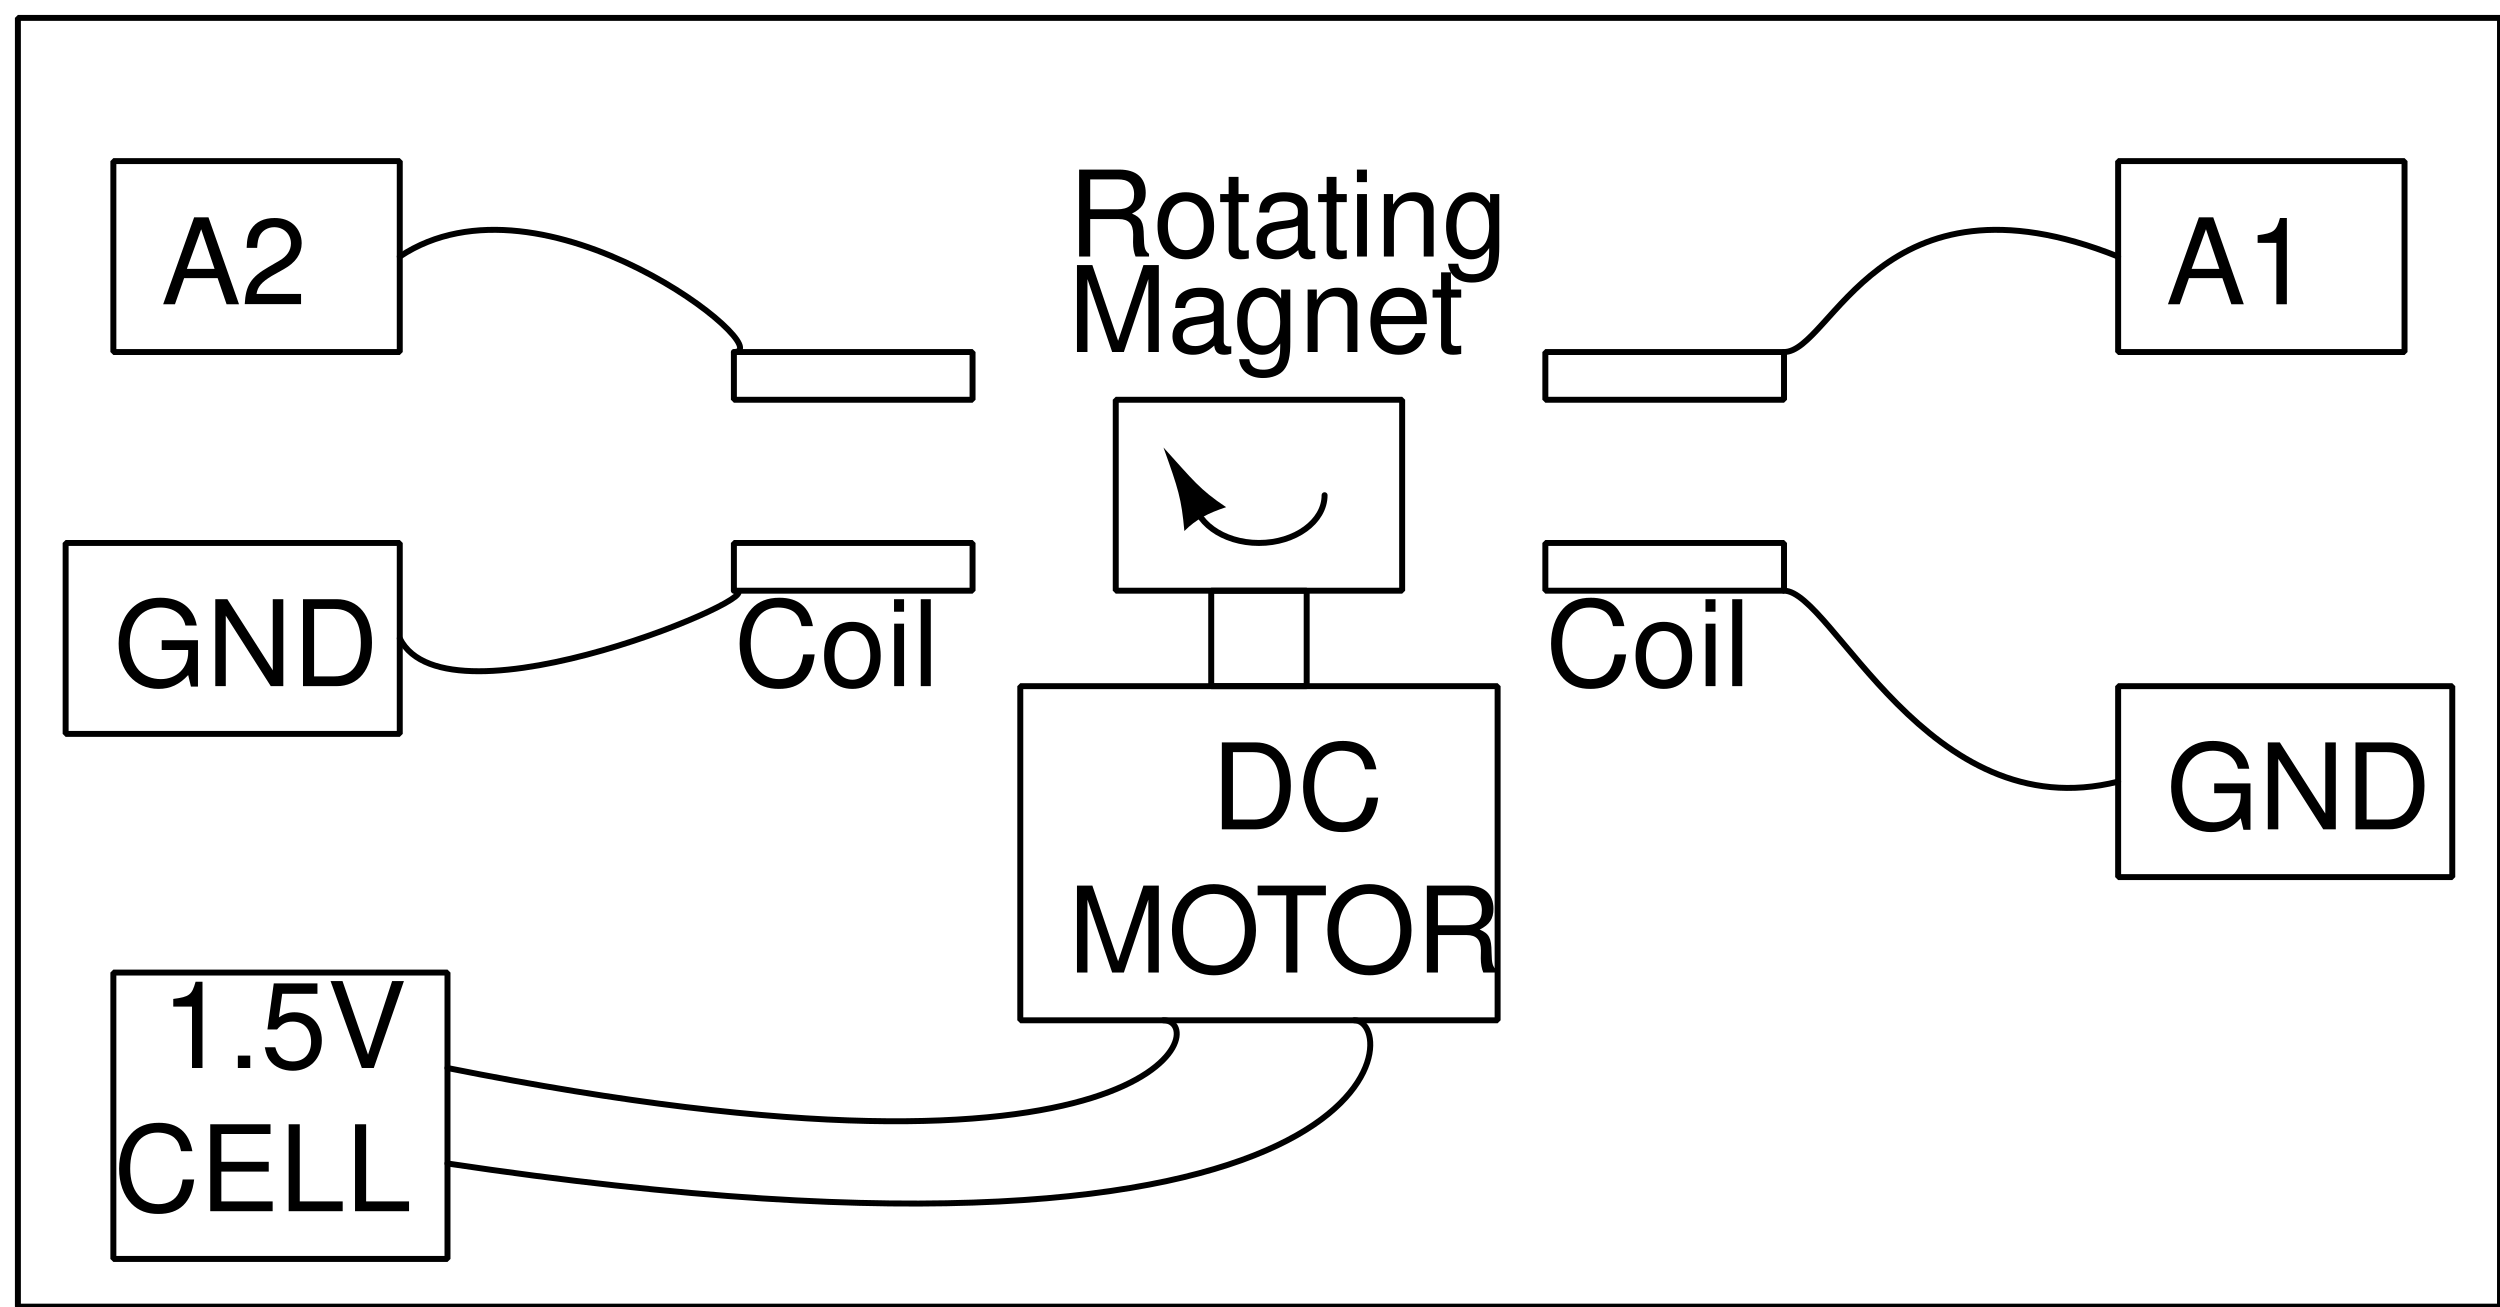
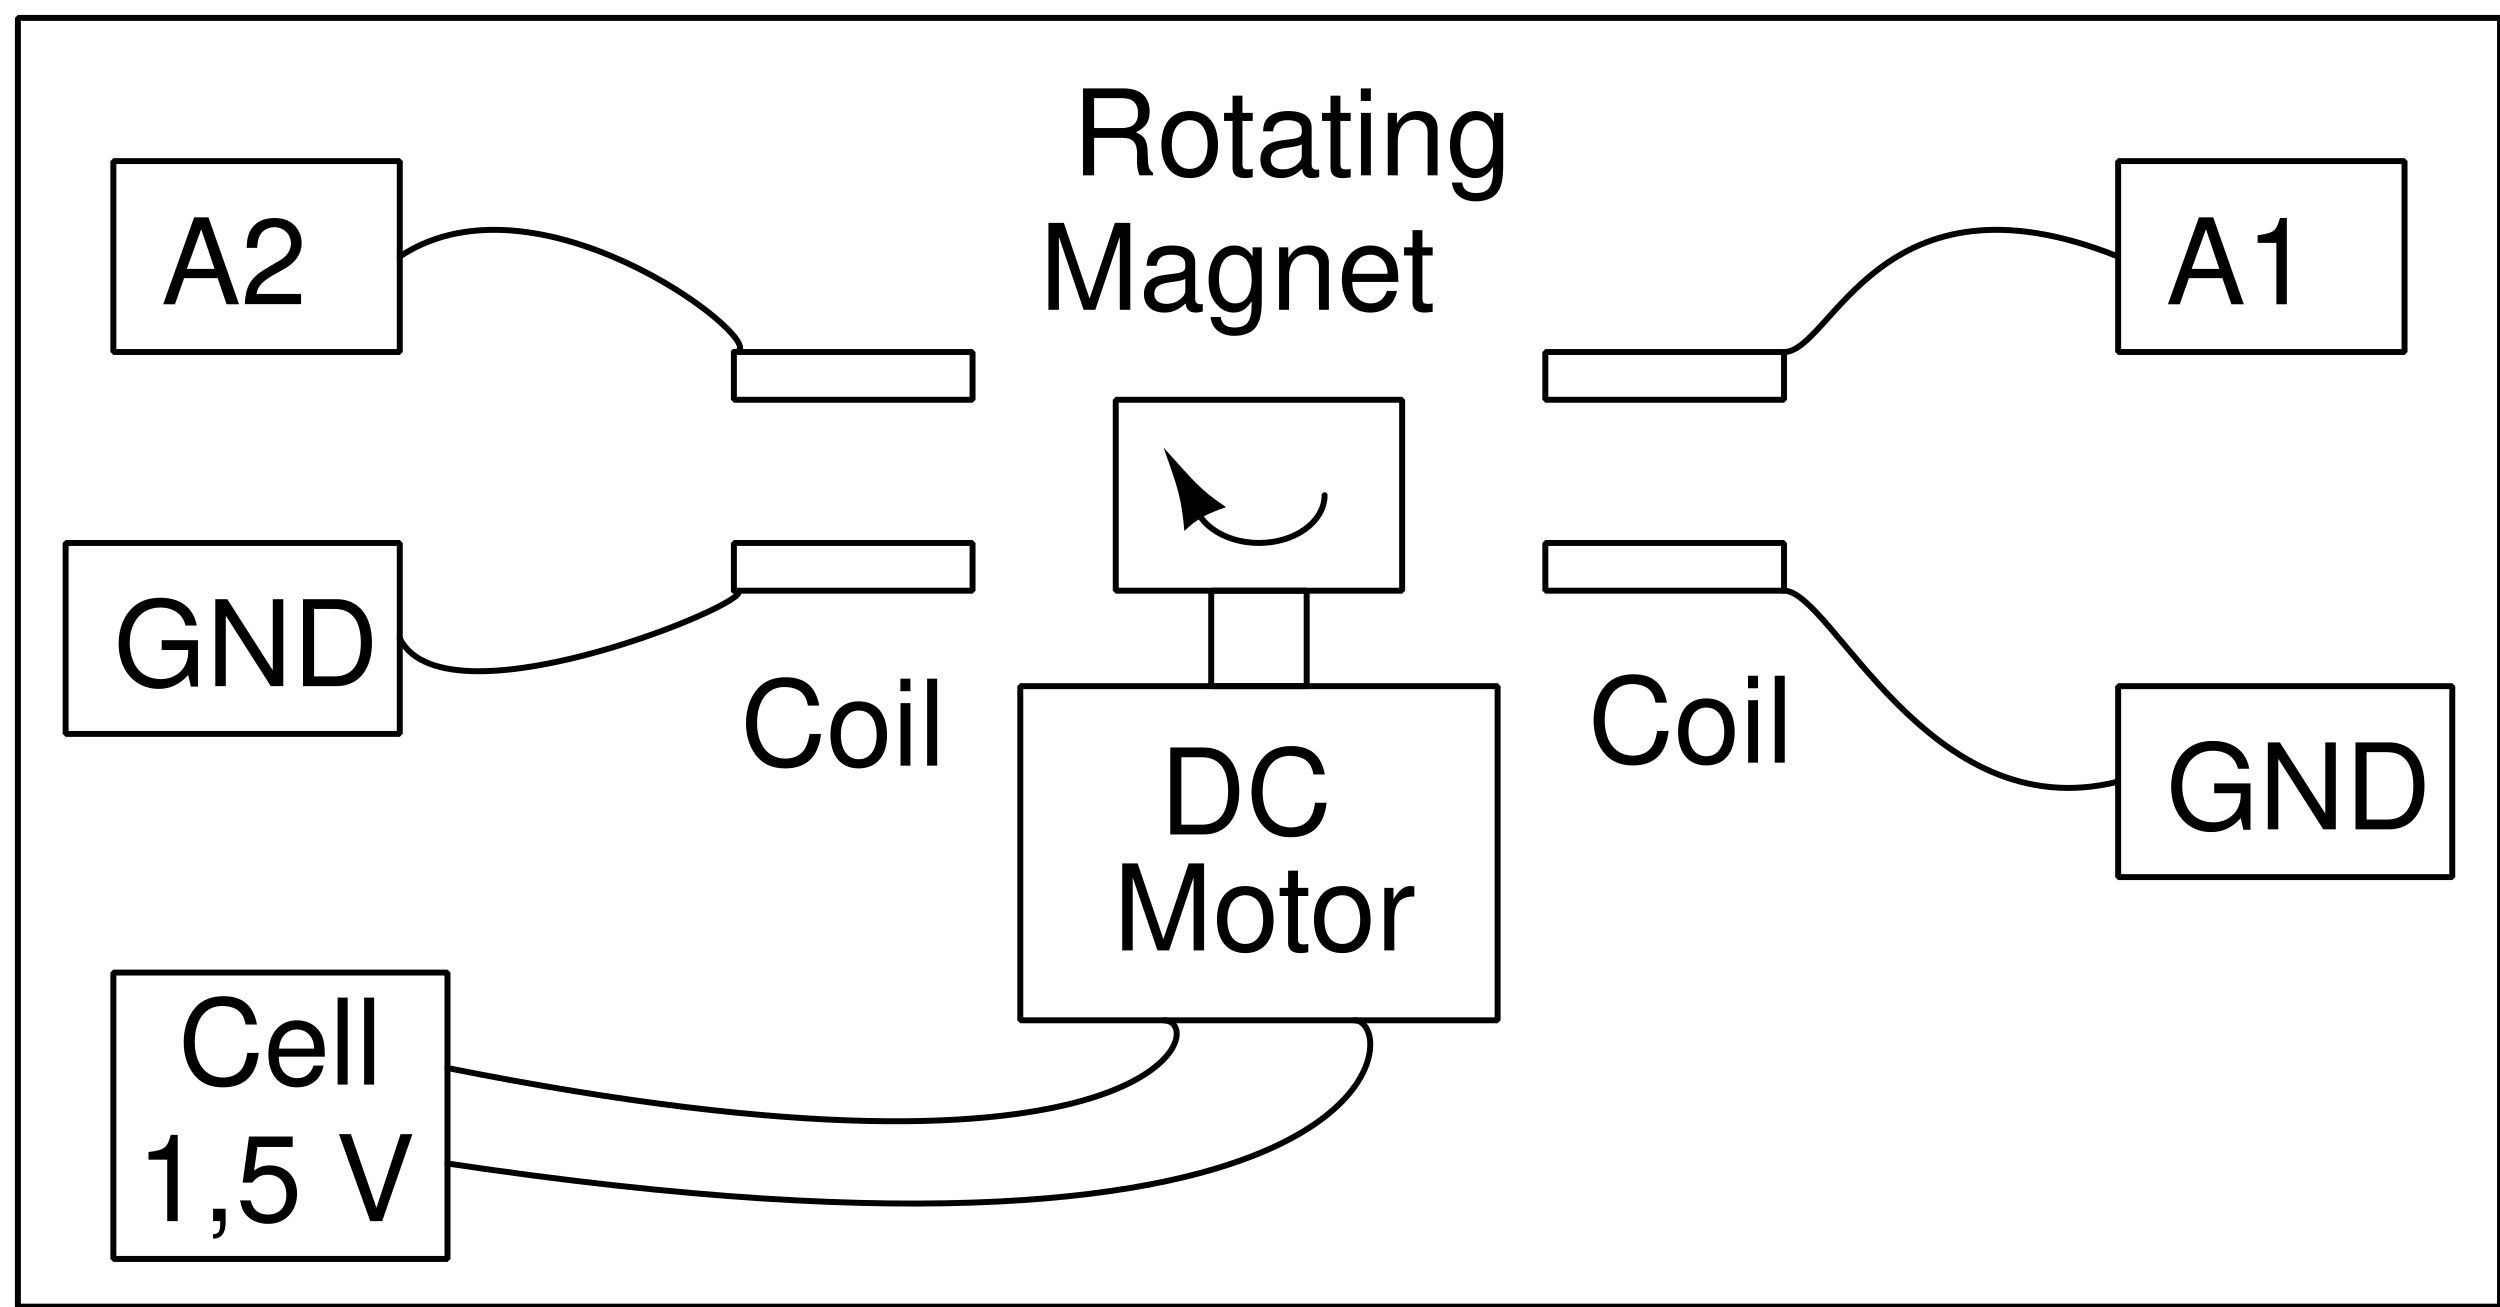
<svg xmlns="http://www.w3.org/2000/svg" version="1.1" id="ac-generator" width="100%" height="100%" viewBox="-6 -6 838 438">
-   <g stroke="black">
-     <g transform="matrix(   1    0   -0    1 400 272)" fill="#000000">
-       <text stroke="none" font-family="Helvetica" font-size="40">
-         <tspan x="0" y="0">DC</tspan>
-       </text>
-     </g>
-     <g transform="matrix(   1    0   -0    1 352 320)" fill="#000000">
-       <text stroke="none" font-family="Helvetica" font-size="40">
-         <tspan x="0" y="0">MOTOR</tspan>
-       </text>
-     </g>
-     <path d="M336,224 L336,336 496,336 496,224 z" fill="none" stroke-width="2" stroke-linejoin="bevel" stroke-linecap="round" stroke="#000000" />
-     <path d="M400,192 L400,224 432,224 432,192 z" fill="none" stroke-width="2" stroke-linejoin="bevel" stroke-linecap="round" stroke="#000000" />
-     <path d="M368,128 L368,192 464,192 464,128 z" fill="none" stroke-width="2" stroke-linejoin="bevel" stroke-linecap="round" stroke="#000000" />
-     <path d="M394,160 A22,16 0 0,0 438,160 " fill="none" stroke-width="2" stroke-linejoin="bevel" stroke-linecap="round" stroke="#000000" />
-     <path d="M405,164 C396,158 394,155 384,144 C389,158 390,161 391,172 C395,168 399,166 405,164 " fill="#000000" stroke="none" />
-     <g transform="matrix(   1    0   -0    1 352 112)" fill="#000000">
-       <text stroke="none" font-family="Helvetica" font-size="40">
-         <tspan x="0" y="0">Magnet</tspan>
-       </text>
-     </g>
-     <path d="M512,112 L512,128 592,128 592,112 z" fill="none" stroke-width="2" stroke-linejoin="bevel" stroke-linecap="round" stroke="#000000" />
-     <path d="M512,176 L512,192 592,192 592,176 z" fill="none" stroke-width="2" stroke-linejoin="bevel" stroke-linecap="round" stroke="#000000" />
-     <g transform="matrix(   1    0   -0    1 512 224)" fill="#000000">
-       <text stroke="none" font-family="Helvetica" font-size="40">
-         <tspan x="0" y="0">Coil</tspan>
-       </text>
-     </g>
-     <g transform="matrix(   1    0   -0    1 720  96)" fill="#000000">
-       <text stroke="none" font-family="Helvetica" font-size="40">
-         <tspan x="0" y="0">A1</tspan>
-       </text>
-     </g>
-     <path d="M704,48 L704,112 800,112 800,48 z" fill="none" stroke-width="2" stroke-linejoin="bevel" stroke-linecap="round" stroke="#000000" />
-     <g transform="matrix(   1    0   -0    1 720 272)" fill="#000000">
-       <text stroke="none" font-family="Helvetica" font-size="40">
-         <tspan x="0" y="0">GND</tspan>
-       </text>
-     </g>
-     <path d="M704,224 L704,288 816,288 816,224 z" fill="none" stroke-width="2" stroke-linejoin="bevel" stroke-linecap="round" stroke="#000000" />
-     <g transform="matrix(   1    0   -0    1 352  80)" fill="#000000">
-       <text stroke="none" font-family="Helvetica" font-size="40">
-         <tspan x="0" y="0">Rotating</tspan>
-       </text>
-     </g>
-     <g transform="matrix(   1    0   -0    1  48 352)" fill="#000000">
-       <text stroke="none" font-family="Helvetica" font-size="40">
-         <tspan x="0" y="0">1.5V</tspan>
-       </text>
-     </g>
-     <g transform="matrix(   1    0   -0    1  32 400)" fill="#000000">
-       <text stroke="none" font-family="Helvetica" font-size="40">
-         <tspan x="0" y="0">CELL</tspan>
-       </text>
-     </g>
-     <path d="M32,320 L32,416 144,416 144,320 z" fill="none" stroke-width="2" stroke-linejoin="bevel" stroke-linecap="round" stroke="#000000" />
-     <path d="M32,48 L32,112 128,112 128,48 z" fill="none" stroke-width="2" stroke-linejoin="bevel" stroke-linecap="round" stroke="#000000" />
-     <path d="M240,112 L240,128 320,128 320,112 z" fill="none" stroke-width="2" stroke-linejoin="bevel" stroke-linecap="round" stroke="#000000" />
-     <path d="M240,176 L240,192 320,192 320,176 z" fill="none" stroke-width="2" stroke-linejoin="bevel" stroke-linecap="round" stroke="#000000" />
-     <g transform="matrix(   1    0   -0    1 240 224)" fill="#000000">
-       <text stroke="none" font-family="Helvetica" font-size="40">
-         <tspan x="0" y="0">Coil</tspan>
-       </text>
-     </g>
-     <g transform="matrix(   1    0   -0    1 176 176)" fill="#000000">
-       <text stroke="none" font-family="Helvetica" font-size="40">
-         <tspan x="0" y="0" />
-       </text>
-     </g>
-     <g transform="matrix(   1    0   -0    1  48  96)" fill="#000000">
-       <text stroke="none" font-family="Helvetica" font-size="40">
-         <tspan x="0" y="0">A2</tspan>
-       </text>
-     </g>
-     <path d="M592,112 C608,112 624,48 704,80 " fill="none" stroke-width="2" stroke-linejoin="bevel" stroke-linecap="round" stroke="#000000" />
-     <path d="M592,192 C608,192 640,272 704,256 " fill="none" stroke-width="2" stroke-linejoin="bevel" stroke-linecap="round" stroke="#000000" />
-     <path d="M16,176 L16,240 128,240 128,176 z" fill="none" stroke-width="2" stroke-linejoin="bevel" stroke-linecap="round" stroke="#000000" />
-     <g transform="matrix(   1    0   -0    1  32 224)" fill="#000000">
-       <text stroke="none" font-family="Helvetica" font-size="40">
-         <tspan x="0" y="0">GND</tspan>
-       </text>
-     </g>
-     <path d="M240,192 C256,192 144,240 128,208 " fill="none" stroke-width="2" stroke-linejoin="bevel" stroke-linecap="round" stroke="#000000" />
-     <path d="M240,112 C256,112 176,48 128,80 " fill="none" stroke-width="2" stroke-linejoin="bevel" stroke-linecap="round" stroke="#000000" />
-     <path d="M384,336 C400,336 384,400 144,352 " fill="none" stroke-width="2" stroke-linejoin="bevel" stroke-linecap="round" stroke="#000000" />
-     <path d="M448,336 C464,336 464,432 144,384 " fill="none" stroke-width="2" stroke-linejoin="bevel" stroke-linecap="round" stroke="#000000" />
-     <path d="M0,0 L0,432 832,432 832,0 z" fill="none" stroke-width="2" stroke-linejoin="bevel" stroke-linecap="round" stroke="#000000" />
-   </g>
+   <defs id="defs129" />
+   <text font-size="40" id="text6" style="font-size:40px;font-family:Helvetica;fill:#000000;stroke:none" x="367.171" y="312.563">
+     <tspan x="367.171" y="312.563" id="tspan4">Motor</tspan>
+   </text>
+   <text font-size="40" id="text12" style="font-size:40px;font-family:Helvetica;fill:#000000;stroke:none" x="382.714" y="273.713">
+     <tspan x="382.714" y="273.713" id="tspan10">DC</tspan>
+   </text>
+   <path style="fill:none;stroke:#000000;stroke-width:2;stroke-linecap:round;stroke-linejoin:bevel" id="path16" d="M 336,224 V 336 H 496 V 224 Z" />
+   <path style="fill:none;stroke:#000000;stroke-width:2;stroke-linecap:round;stroke-linejoin:bevel" id="path18" d="m 400,192 v 32 h 32 v -32 z" />
+   <path style="fill:none;stroke:#000000;stroke-width:2;stroke-linecap:round;stroke-linejoin:bevel" id="path20" d="m 368,128 v 64 h 96 v -64 z" />
+   <path style="fill:none;stroke:#000000;stroke-width:2;stroke-linecap:round;stroke-linejoin:bevel" id="path22" d="m 394,160 a 22,16 0 0 0 44,0" />
+   <path style="fill:#000000;stroke:none" id="path24" d="m 405,164 c -9,-6 -11,-9 -21,-20 5,14 6,17 7,28 4,-4 8,-6 14,-8" />
+   <text font-size="40" id="text28" style="font-size:40px;font-family:Helvetica;fill:#000000;stroke:none" x="353.31" y="52.777">Rotating</text>
+   <path style="fill:none;stroke:#000000;stroke-width:2;stroke-linecap:round;stroke-linejoin:bevel" id="path32" d="m 512,112 v 16 h 80 v -16 z" />
+   <path style="fill:none;stroke:#000000;stroke-width:2;stroke-linecap:round;stroke-linejoin:bevel" id="path34" d="m 512,176 v 16 h 80 v -16 z" />
+   <text font-size="40" id="text44" style="font-size:40px;font-family:Helvetica;fill:#000000;stroke:none" x="720" y="96">
+     <tspan x="720" y="96" id="tspan42">A1</tspan>
+   </text>
+   <path style="fill:none;stroke:#000000;stroke-width:2;stroke-linecap:round;stroke-linejoin:bevel" id="path48" d="m 704,48 v 64 h 96 V 48 Z" />
+   <text font-size="40" id="text52" style="font-size:40px;font-family:Helvetica;fill:#000000;stroke:none" x="720" y="272">
+     <tspan x="720" y="272" id="tspan50">GND</tspan>
+   </text>
+   <path style="fill:none;stroke:#000000;stroke-width:2;stroke-linecap:round;stroke-linejoin:bevel" id="path56" d="m 704,224 v 64 h 112 v -64 z" />
+   <text font-size="40" id="text66" style="font-size:40px;font-family:Helvetica;fill:#000000;stroke:none" x="39.701" y="403.326">
+     <tspan x="39.701" y="403.326" id="tspan64">1,5 V</tspan>
+   </text>
+   <text font-size="40" id="text72" style="font-size:40px;font-family:Helvetica;fill:#000000;stroke:none" x="53.654" y="357.557">
+     <tspan x="53.654" y="357.557" id="tspan70">Cell</tspan>
+   </text>
+   <path style="fill:none;stroke:#000000;stroke-width:2;stroke-linecap:round;stroke-linejoin:bevel" id="path76" d="m 32,320 v 96 h 112 v -96 z" />
+   <path style="fill:none;stroke:#000000;stroke-width:2;stroke-linecap:round;stroke-linejoin:bevel" id="path78" d="m 32,48 v 64 h 96 V 48 Z" />
+   <path style="fill:none;stroke:#000000;stroke-width:2;stroke-linecap:round;stroke-linejoin:bevel" id="path80" d="m 240,112 v 16 h 80 v -16 z" />
+   <path style="fill:none;stroke:#000000;stroke-width:2;stroke-linecap:round;stroke-linejoin:bevel" id="path82" d="m 240,176 v 16 h 80 v -16 z" />
+   <text font-size="40" id="text86" style="font-size:40px;font-family:Helvetica;fill:#000000;stroke:none" x="242.133" y="250.65">
+     <tspan x="242.133" y="250.65" id="tspan84">Coil</tspan>
+   </text>
+   <text font-size="40" id="text92" style="font-size:40px;font-family:Helvetica;fill:#000000;stroke:none" x="176" y="176">
+     <tspan x="176" y="176" id="tspan90" />
+   </text>
+   <text font-size="40" id="text98" style="font-size:40px;font-family:Helvetica;fill:#000000;stroke:none" x="48" y="96">
+     <tspan x="48" y="96" id="tspan96">A2</tspan>
+   </text>
+   <path style="fill:none;stroke:#000000;stroke-width:2;stroke-linecap:round;stroke-linejoin:bevel" id="path102" d="m 592,112 c 16,0 32,-64 112,-32" />
+   <path style="fill:none;stroke:#000000;stroke-width:2;stroke-linecap:round;stroke-linejoin:bevel" id="path104" d="m 592,192 c 16,0 48,80 112,64" />
+   <path style="fill:none;stroke:#000000;stroke-width:2;stroke-linecap:round;stroke-linejoin:bevel" id="path106" d="m 16,176 v 64 h 112 v -64 z" />
+   <text font-size="40" id="text110" style="font-size:40px;font-family:Helvetica;fill:#000000;stroke:none" x="32" y="224">
+     <tspan x="32" y="224" id="tspan108">GND</tspan>
+   </text>
+   <path style="fill:none;stroke:#000000;stroke-width:2;stroke-linecap:round;stroke-linejoin:bevel" id="path114" d="m 240,192 c 16,0 -96,48 -112,16" />
+   <path style="fill:none;stroke:#000000;stroke-width:2;stroke-linecap:round;stroke-linejoin:bevel" id="path116" d="M 240,112 C 256,112 176,48 128,80" />
+   <path style="fill:none;stroke:#000000;stroke-width:2;stroke-linecap:round;stroke-linejoin:bevel" id="path118" d="m 384,336 c 16,0 0,64 -240,16" />
+   <path style="fill:none;stroke:#000000;stroke-width:2;stroke-linecap:round;stroke-linejoin:bevel" id="path120" d="m 448,336 c 16,0 16,96 -304,48" />
+   <path style="fill:none;stroke:#000000;stroke-width:2;stroke-linecap:round;stroke-linejoin:bevel" id="path122" d="M 0,0 V 432 H 832 V 0 Z" />
+   <text font-size="40" id="text86-3" style="font-size:40px;font-family:Helvetica;fill:#000000;stroke:none" x="526.253" y="249.658">
+     <tspan x="526.253" y="249.658" id="tspan84-6">Coil</tspan>
+   </text>
+   <text font-size="40" id="text28-7" style="font-size:40px;font-family:Helvetica;fill:#000000;stroke:none" x="342.432" y="97.854">Magnet</text>
</svg>
